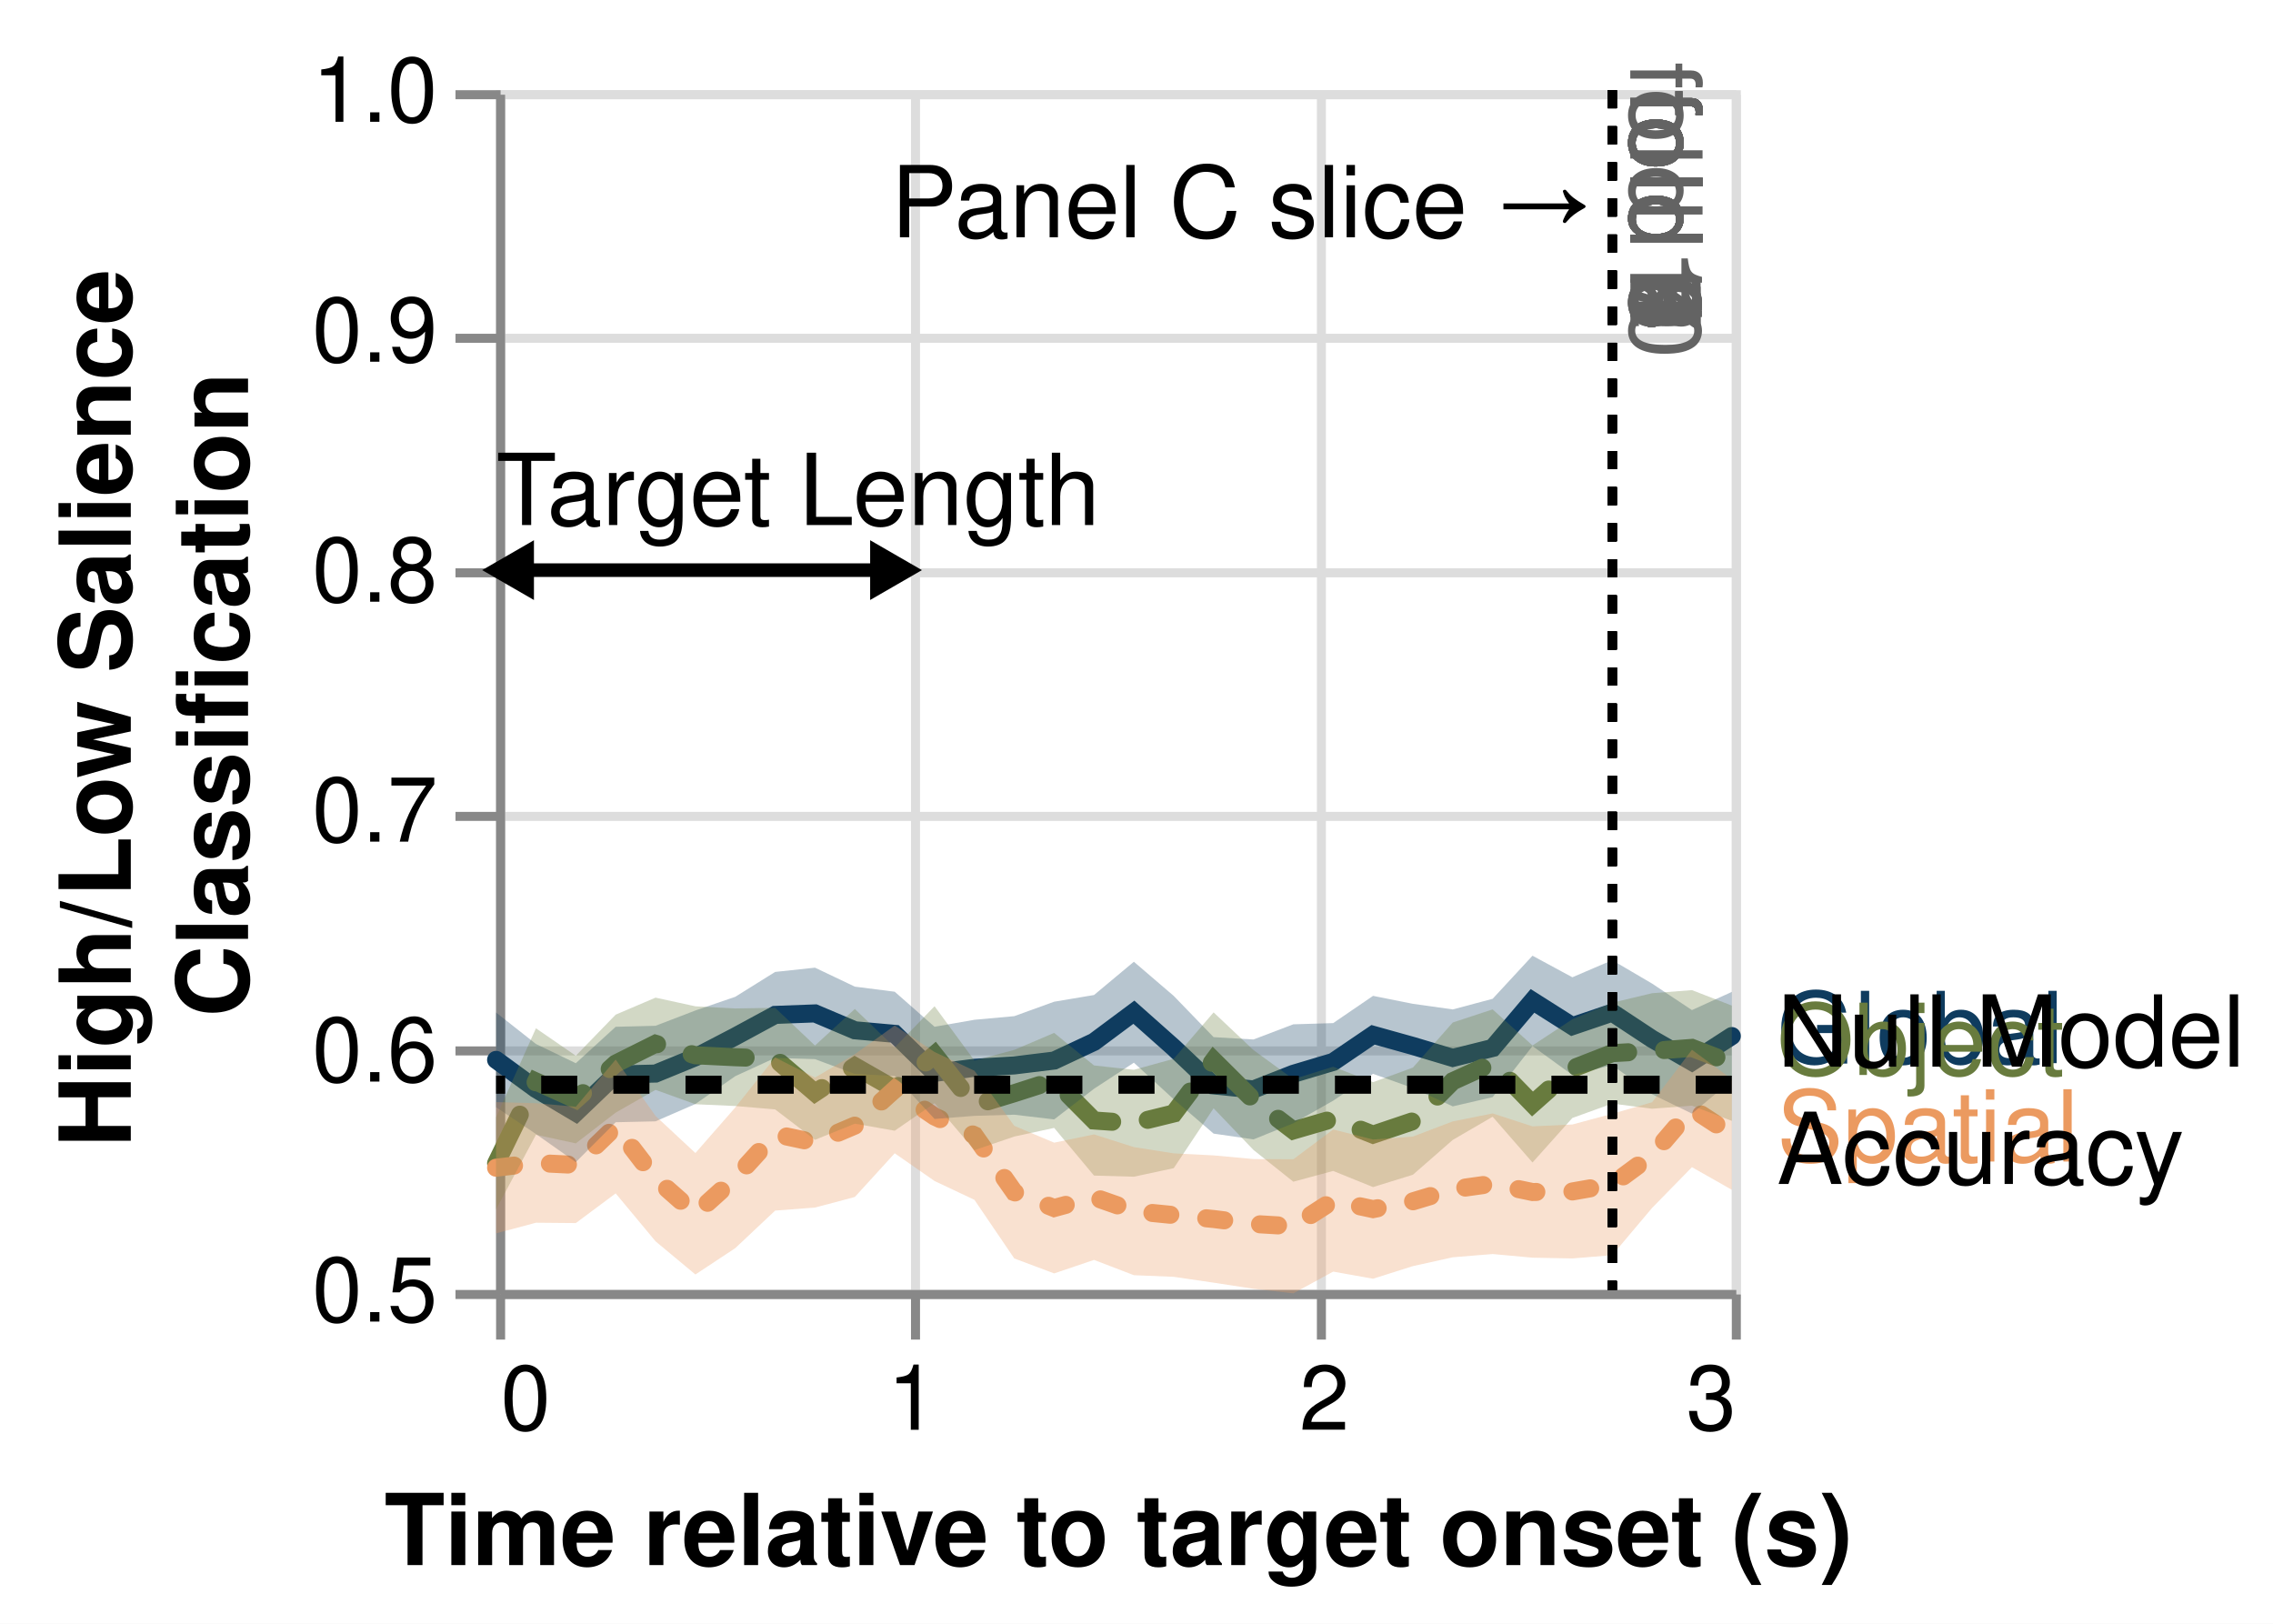
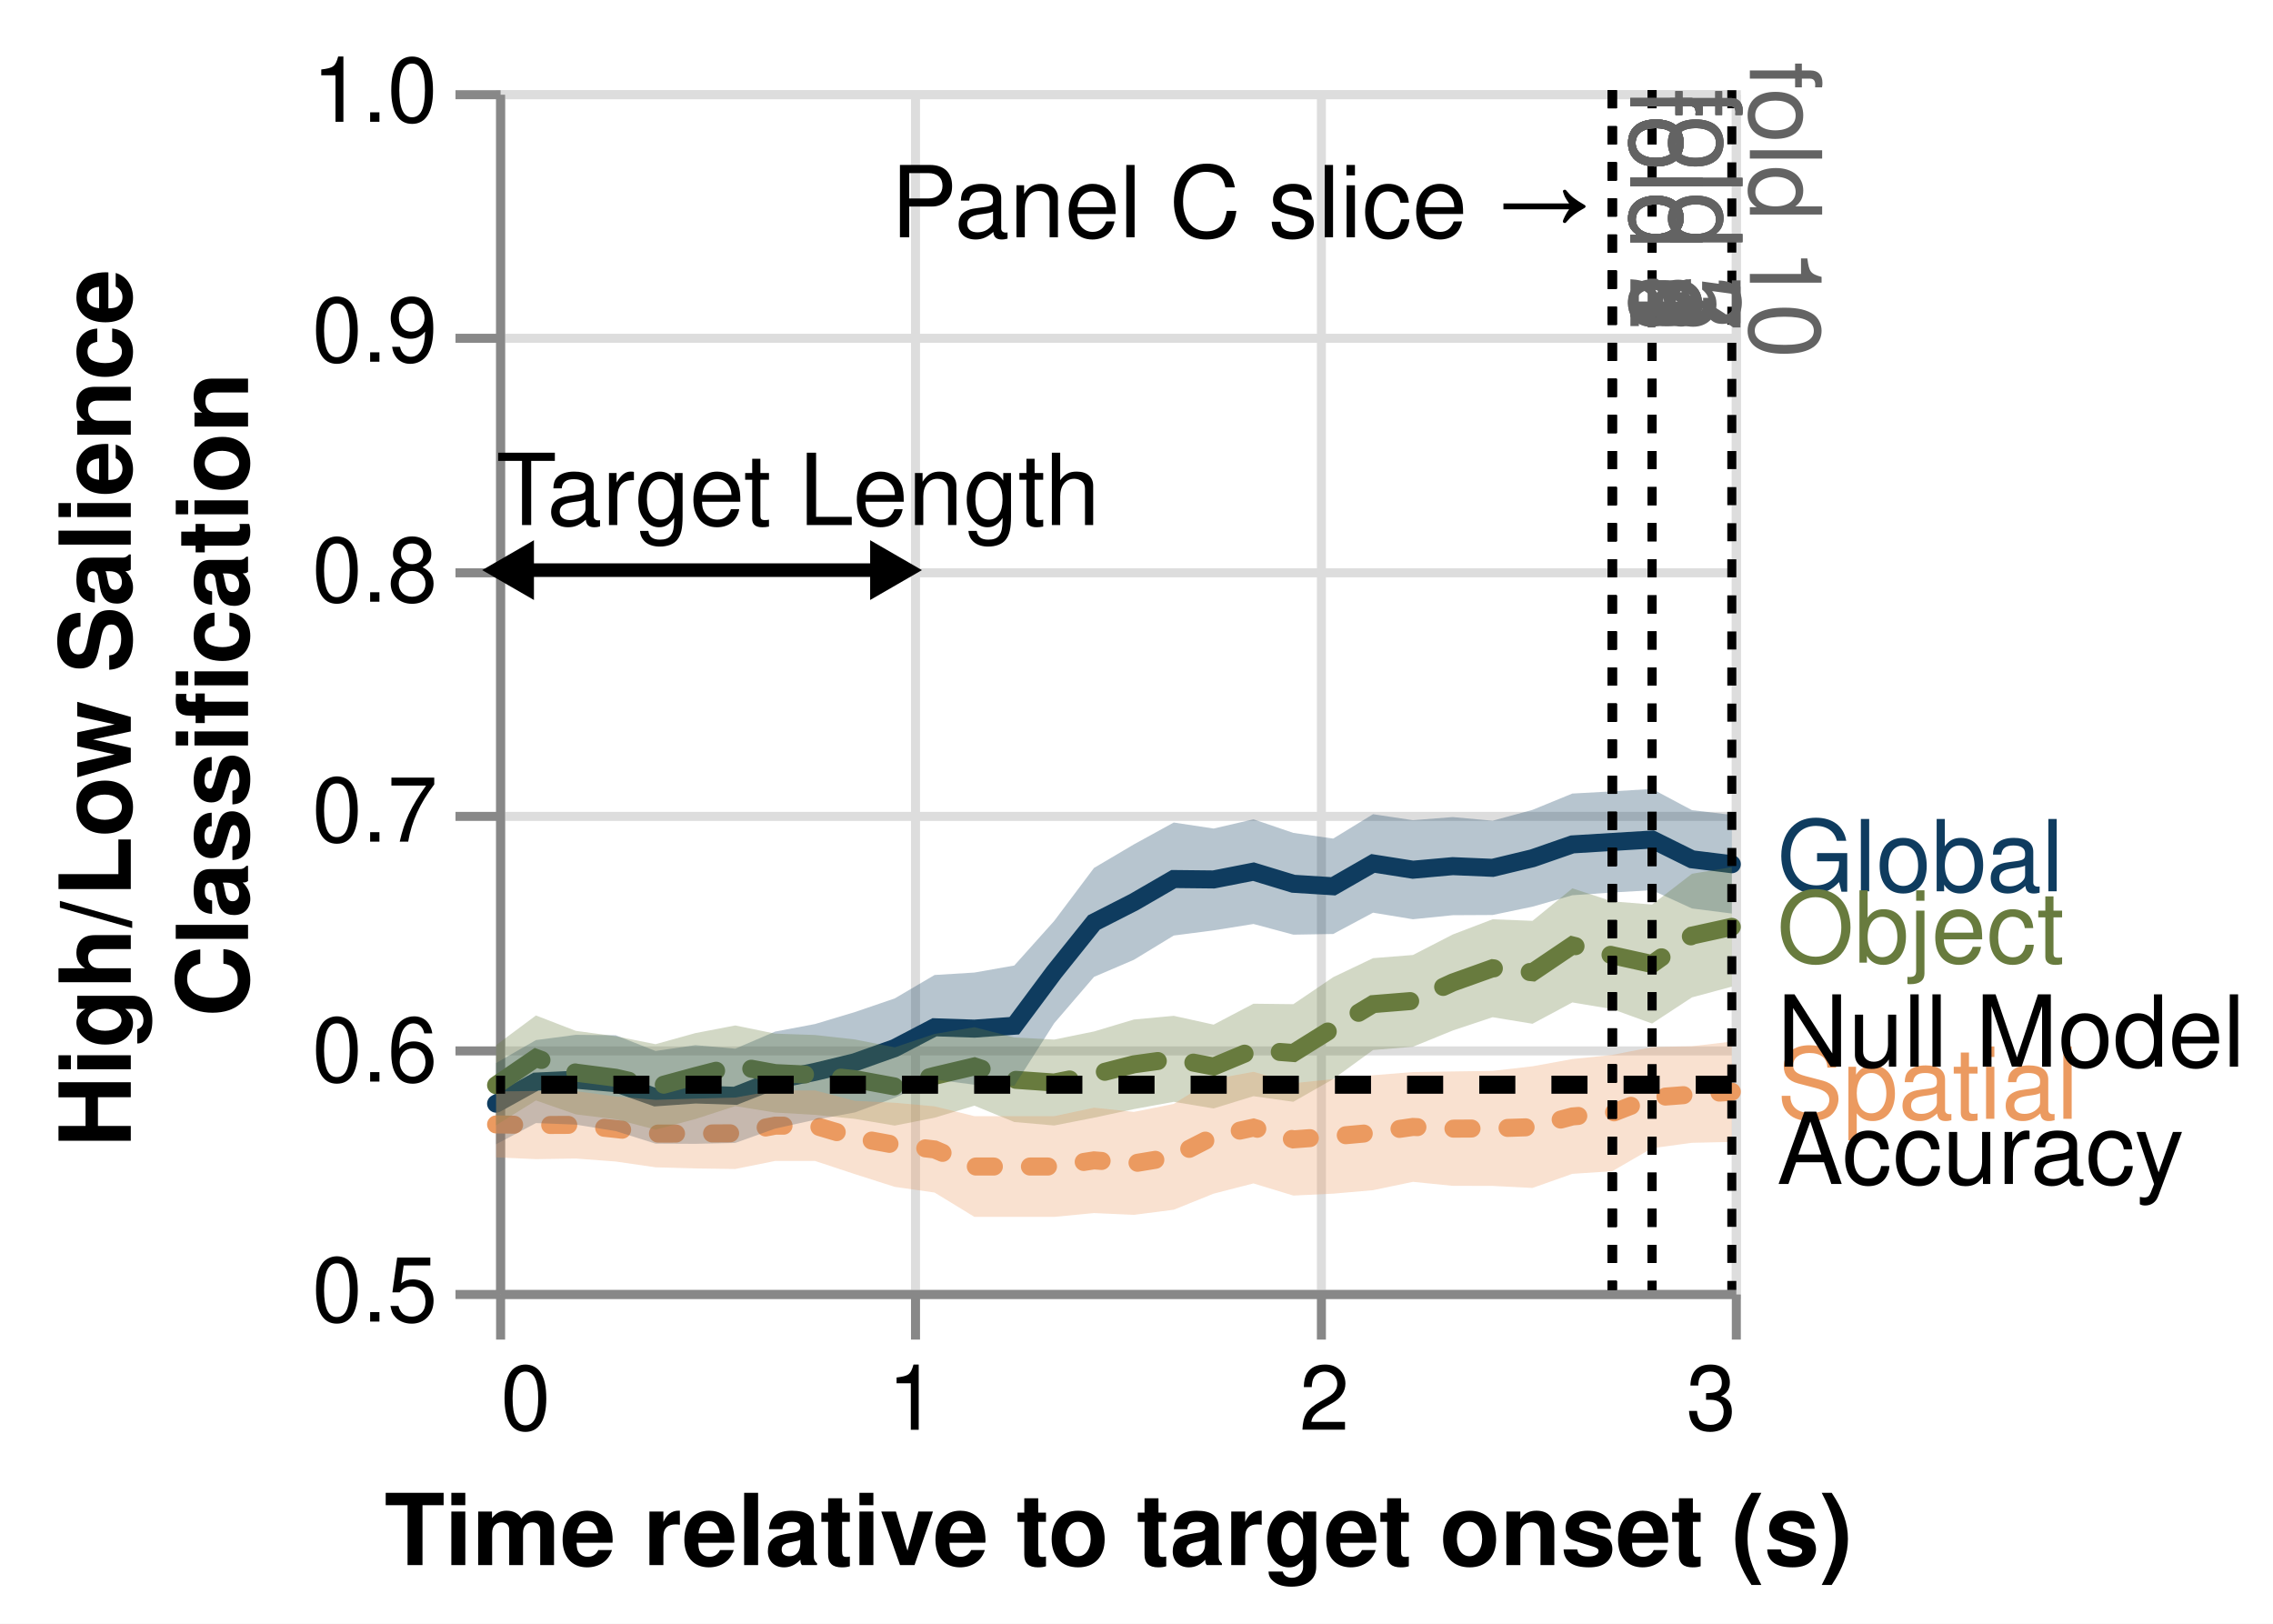
<svg xmlns="http://www.w3.org/2000/svg" class="marks" width="252" height="180" viewBox="0 0 252 180" version="1.1">
  <rect width="252" height="180" fill="white" />
  <g fill="none" stroke-miterlimit="10" transform="translate(55,10)">
    <g class="mark-group role-frame root" role="graphics-object" aria-roledescription="group mark container">
      <g transform="translate(0,0)">
        <path class="background" aria-hidden="true" d="M0.5,0.5h137v133h-137Z" stroke="#ddd" />
        <g>
          <g class="mark-group role-axis" aria-hidden="true">
            <g transform="translate(0.5,133.5)">
              <path class="background" aria-hidden="true" d="M0,0h0v0h0Z" pointer-events="none" />
              <g>
                <g class="mark-rule role-axis-grid" pointer-events="none">
                  <line transform="translate(0,-133)" x2="0" y2="133" stroke="#ddd" stroke-width="1" opacity="1" />
                  <line transform="translate(46,-133)" x2="0" y2="133" stroke="#ddd" stroke-width="1" opacity="1" />
                  <line transform="translate(91,-133)" x2="0" y2="133" stroke="#ddd" stroke-width="1" opacity="1" />
                  <line transform="translate(137,-133)" x2="0" y2="133" stroke="#ddd" stroke-width="1" opacity="1" />
                </g>
              </g>
              <path class="foreground" aria-hidden="true" d="" pointer-events="none" display="none" />
            </g>
          </g>
          <g class="mark-group role-axis" aria-hidden="true">
            <g transform="translate(0.5,0.5)">
              <path class="background" aria-hidden="true" d="M0,0h0v0h0Z" pointer-events="none" />
              <g>
                <g class="mark-rule role-axis-grid" pointer-events="none">
                  <line transform="translate(0,133)" x2="137" y2="0" stroke="#ddd" stroke-width="1" opacity="1" />
                  <line transform="translate(0,106)" x2="137" y2="0" stroke="#ddd" stroke-width="1" opacity="1" />
                  <line transform="translate(0,80)" x2="137" y2="0" stroke="#ddd" stroke-width="1" opacity="1" />
                  <line transform="translate(0,53)" x2="137" y2="0" stroke="#ddd" stroke-width="1" opacity="1" />
                  <line transform="translate(0,27)" x2="137" y2="0" stroke="#ddd" stroke-width="1" opacity="1" />
                  <line transform="translate(0,0)" x2="137" y2="0" stroke="#ddd" stroke-width="1" opacity="1" />
                </g>
              </g>
              <path class="foreground" aria-hidden="true" d="" pointer-events="none" display="none" />
            </g>
          </g>
          <g class="mark-group role-axis" role="graphics-symbol" aria-roledescription="axis" aria-label="X-axis titled 'Time relative to target onset (s)' for a linear scale with values from 0.0 to 3.0">
            <g transform="translate(0.5,133.5)">
              <path class="background" aria-hidden="true" d="M0,0h0v0h0Z" pointer-events="none" />
              <g>
                <g class="mark-rule role-axis-tick" pointer-events="none">
                  <line transform="translate(0,0)" x2="0" y2="5" stroke="#888" stroke-width="1" opacity="1" />
                  <line transform="translate(46,0)" x2="0" y2="5" stroke="#888" stroke-width="1" opacity="1" />
                  <line transform="translate(91,0)" x2="0" y2="5" stroke="#888" stroke-width="1" opacity="1" />
                  <line transform="translate(137,0)" x2="0" y2="5" stroke="#888" stroke-width="1" opacity="1" />
                </g>
                <g class="mark-text role-axis-label" pointer-events="none">
                  <text text-anchor="start" transform="translate(0,15)" font-family="Helvetica" font-size="10px" fill="#000" opacity="1">0</text>
                  <text text-anchor="middle" transform="translate(45.66667,15)" font-family="Helvetica" font-size="10px" fill="#000" opacity="1">1</text>
                  <text text-anchor="middle" transform="translate(91.33333,15)" font-family="Helvetica" font-size="10px" fill="#000" opacity="1">2</text>
                  <text text-anchor="end" transform="translate(137,15)" font-family="Helvetica" font-size="10px" fill="#000" opacity="1">3</text>
                </g>
                <g class="mark-rule role-axis-domain" pointer-events="none">
                  <line transform="translate(0,0)" x2="137" y2="0" stroke="#888" stroke-width="1" opacity="1" />
                </g>
                <g class="mark-text role-axis-title" pointer-events="none">
                  <text text-anchor="middle" transform="translate(68.5,30)" font-family="Helvetica" font-size="11px" font-weight="bold" fill="#000" opacity="1">Time relative to target onset (s)</text>
                </g>
              </g>
              <path class="foreground" aria-hidden="true" d="" pointer-events="none" display="none" />
            </g>
          </g>
          <g class="mark-group role-axis" role="graphics-symbol" aria-roledescription="axis" aria-label="Y-axis titled 'High/Low Salience Classification' for a linear scale with values from 0.5 to 1.0">
            <g transform="translate(0.5,0.5)">
              <path class="background" aria-hidden="true" d="M0,0h0v0h0Z" pointer-events="none" />
              <g>
                <g class="mark-rule role-axis-tick" pointer-events="none">
                  <line transform="translate(0,133)" x2="-5" y2="0" stroke="#888" stroke-width="1" opacity="1" />
                  <line transform="translate(0,106)" x2="-5" y2="0" stroke="#888" stroke-width="1" opacity="1" />
                  <line transform="translate(0,80)" x2="-5" y2="0" stroke="#888" stroke-width="1" opacity="1" />
                  <line transform="translate(0,53)" x2="-5" y2="0" stroke="#888" stroke-width="1" opacity="1" />
                  <line transform="translate(0,27)" x2="-5" y2="0" stroke="#888" stroke-width="1" opacity="1" />
                  <line transform="translate(0,0)" x2="-5" y2="0" stroke="#888" stroke-width="1" opacity="1" />
                </g>
                <g class="mark-text role-axis-label" pointer-events="none">
                  <text text-anchor="end" transform="translate(-7,136)" font-family="Helvetica" font-size="10px" fill="#000" opacity="1">0.5</text>
                  <text text-anchor="end" transform="translate(-7,109.4)" font-family="Helvetica" font-size="10px" fill="#000" opacity="1">0.6</text>
                  <text text-anchor="end" transform="translate(-7,82.8)" font-family="Helvetica" font-size="10px" fill="#000" opacity="1">0.7</text>
                  <text text-anchor="end" transform="translate(-7,56.2)" font-family="Helvetica" font-size="10px" fill="#000" opacity="1">0.8</text>
                  <text text-anchor="end" transform="translate(-7,29.6)" font-family="Helvetica" font-size="10px" fill="#000" opacity="1">0.9</text>
                  <text text-anchor="end" transform="translate(-7,3)" font-family="Helvetica" font-size="10px" fill="#000" opacity="1">1.0</text>
                </g>
                <g class="mark-rule role-axis-domain" pointer-events="none">
                  <line transform="translate(0,133)" x2="0" y2="-133" stroke="#888" stroke-width="1" opacity="1" />
                </g>
                <g class="mark-text role-axis-title" pointer-events="none">
                  <text text-anchor="middle" transform="translate(-39,66.5) rotate(-90) translate(0,-2)" font-family="Helvetica" font-size="11px" font-weight="bold" fill="#000" opacity="1">
                    <tspan>High/Low Salience</tspan>
                    <tspan x="0" dy="13">Classification</tspan>
                  </text>
                </g>
              </g>
              <path class="foreground" aria-hidden="true" d="" pointer-events="none" display="none" />
            </g>
          </g>
          <g class="mark-group role-scope layer_0_layer_0_pathgroup" role="graphics-object" aria-roledescription="group mark container">
            <g transform="translate(0,0)">
              <path class="background" aria-hidden="true" d="M0,0h137v133h-137Z" />
              <g>
                <g class="mark-line role-mark layer_0_layer_0_marks" role="graphics-object" aria-roledescription="line mark container">
-                   <path aria-label="condition: global; Time relative to target onset (s): 0; High/Low Salience, Classification: 0.595892243402" role="graphics-symbol" aria-roledescription="line mark" d="M0,107.493L4.419,110.721L8.839,113.345L13.258,109.115L17.677,109.01L22.097,107.2L26.516,104.9L30.935,102.508L35.355,102.342L39.774,104.213L44.194,104.608L48.613,108.933L53.032,108.372L57.452,108.108L61.871,107.569L66.29,105.499L70.71,102.21L75.129,106.134L79.548,110.32L83.968,110.77L88.387,109.037L92.806,107.717L97.226,104.716L101.645,105.949L106.065,107.274L110.484,106.173L114.903,100.954L119.323,103.753L123.742,102.255L128.161,105.171L132.581,107.712L137,104.853" stroke="#0F3C5F" stroke-width="2" stroke-linecap="round" stroke-dasharray="1,0" />
+                   <path aria-label="condition: global; Time relative to target onset (s): 0; High/Low Salience, Classification: 0.577647755074" role="graphics-symbol" aria-roledescription="line mark" d="M0,112.346L4.419,109.899L8.839,109.694L13.258,110.075L17.677,111.642L22.097,111.329L26.516,111.476L30.935,109.735L35.355,108.827L39.774,107.756L44.194,106.186L48.613,103.879L53.032,104.03L57.452,103.706L61.871,97.765L66.29,92.254L70.71,90.002L75.129,87.445L79.548,87.492L83.968,86.627L88.387,87.971L92.806,88.249L97.226,85.716L101.645,86.412L106.065,86.016L110.484,86.205L114.903,85.143L119.323,83.606L123.742,83.334L128.161,83.068L132.581,85.258L137,85.803" stroke="#0F3C5F" stroke-width="2" stroke-linecap="round" stroke-dasharray="1,0" />
                </g>
              </g>
              <path class="foreground" aria-hidden="true" d="" display="none" />
            </g>
            <g transform="translate(0,0)">
              <path class="background" aria-hidden="true" d="M0,0h137v133h-137Z" />
              <g>
                <g class="mark-line role-mark layer_0_layer_0_marks" role="graphics-object" aria-roledescription="line mark container">
-                   <path aria-label="condition: object; Time relative to target onset (s): 0; High/Low Salience, Classification: 0.55277441053" role="graphics-symbol" aria-roledescription="line mark" d="M0,118.962L4.419,109.893L8.839,111.893L13.258,107.911L17.677,105.707L22.097,106.983L26.516,107.2L30.935,107.352L35.355,111.129L39.774,108.205L44.194,110.73L48.613,106.921L53.032,112.533L57.452,111.188L61.871,109.767L66.29,114.214L70.71,114.519L75.129,113.434L79.548,107.545L83.968,111.94L88.387,115.315L92.806,114.028L97.226,115.779L101.645,114.287L106.065,109.855L110.484,107.846L114.903,112.382L119.323,108.461L123.742,106.748L128.161,106.505L132.581,106.165L137,107.865" stroke="#687B3E" stroke-width="2" stroke-linecap="round" stroke-dasharray="6,4" />
+                   <path aria-label="condition: object; Time relative to target onset (s): 0; High/Low Salience, Classification: 0.585340665492" role="graphics-symbol" aria-roledescription="line mark" d="M0,110.299L4.419,107.281L8.839,108.907L13.258,109.473L17.677,110.491L22.097,109.289L26.516,108.148L30.935,108.959L35.355,109.161L39.774,109.63L44.194,110.441L48.613,109.261L53.032,108.219L57.452,109.695L61.871,110.005L66.29,109.124L70.71,107.985L75.129,107.377L79.548,108.231L83.968,106.392L88.387,106.729L92.806,103.972L97.226,101.31L101.645,100.952L106.065,98.914L110.484,97.335L114.903,97.784L119.323,94.801L123.742,95.893L128.161,96.868L132.581,93.713L137,92.748" stroke="#687B3E" stroke-width="2" stroke-linecap="round" stroke-dasharray="6,4" />
                </g>
              </g>
              <path class="foreground" aria-hidden="true" d="" display="none" />
            </g>
            <g transform="translate(0,0)">
              <path class="background" aria-hidden="true" d="M0,0h137v133h-137Z" />
              <g>
                <g class="mark-line role-mark layer_0_layer_0_marks" role="graphics-object" aria-roledescription="line mark container">
-                   <path aria-label="condition: spatial; Time relative to target onset (s): 0; High/Low Salience, Classification: 0.550945768058" role="graphics-symbol" aria-roledescription="line mark" d="M0,119.448L4.419,118.919L8.839,119.137L13.258,114.876L17.677,120.654L22.097,124.552L26.516,120.567L30.935,115.713L35.355,116.659L39.774,114.776L44.194,110.766L48.613,113.771L53.032,115.854L57.452,122.157L61.871,123.917L66.29,122.711L70.71,124.262L75.129,124.7L79.548,125.135L83.968,125.679L88.387,125.941L92.806,123.087L97.226,124.038L101.645,123.174L106.065,121.843L110.484,121.221L114.903,122.141L119.323,122.08L123.742,121.306L128.161,118.049L132.581,112.879L137,115.763" stroke="#EB9A60" stroke-width="2" stroke-linecap="round" stroke-dasharray="2,4" />
+                   <path aria-label="condition: spatial; Time relative to target onset (s): 0; High/Low Salience, Classification: 0.568987180322" role="graphics-symbol" aria-roledescription="line mark" d="M0,114.649L4.419,114.718L8.839,114.695L13.258,115.154L17.677,115.664L22.097,115.659L26.516,115.63L30.935,114.788L35.355,114.788L39.774,116.095L44.194,116.908L48.613,117.422L53.032,119.315L57.452,119.315L61.871,119.315L66.29,118.633L70.71,118.966L75.129,118.237L79.548,115.973L83.968,115.002L88.387,116.306L92.806,115.973L97.226,115.567L101.645,114.928L106.065,115.116L110.484,115.089L114.903,114.946L119.323,113.763L123.742,113.39L128.161,111.676L132.581,111.331L137,111.026" stroke="#EB9A60" stroke-width="2" stroke-linecap="round" stroke-dasharray="2,4" />
                </g>
              </g>
              <path class="foreground" aria-hidden="true" d="" display="none" />
            </g>
          </g>
          <g class="mark-group role-scope layer_0_layer_1_layer_0_pathgroup" role="graphics-object" aria-roledescription="group mark container">
            <g transform="translate(0,0)">
              <path class="background" aria-hidden="true" d="M0,0h137v133h-137Z" />
              <g>
                <g class="mark-area role-mark layer_0_layer_1_layer_0_marks" role="graphics-object" aria-roledescription="area mark container">
-                   <path aria-label="High/Low Salience, Classification: 0.576159562999; upper_corrected_mean: 0.615624923805; condition: global; winstart: 0; Mean of corrected_mean: 0.595892243402; Mean + stderr of corrected_mean: 0.615624923805; Mean - stderr of corrected_mean: 0.576159562999" role="graphics-symbol" aria-roledescription="errorband" d="M0,112.742L4.419,115.712L8.839,118.83L13.258,114.406L17.677,114.307L22.097,112.384L26.516,109.299L30.935,107.272L35.355,107.413L39.774,109.052L44.194,109.278L48.613,114.043L53.032,113.697L57.452,113.571L61.871,114.093L66.29,110.696L70.71,107.805L75.129,111.866L79.548,115.667L83.968,116.308L88.387,114.523L92.806,112.017L97.226,109.037L101.645,110.619L106.065,112.648L110.484,111.623L114.903,105.963L119.323,109.169L123.742,108.069L128.161,111.306L132.581,113.452L137,109.749L137,99.958L132.581,101.973L128.161,99.036L123.742,96.44L119.323,98.336L114.903,95.946L110.484,100.723L106.065,101.9L101.645,101.278L97.226,100.396L92.806,103.417L88.387,103.551L83.968,105.232L79.548,104.973L75.129,100.403L70.71,96.615L66.29,100.303L61.871,101.045L57.452,102.645L53.032,103.047L48.613,103.823L44.194,99.938L39.774,99.374L35.355,97.271L30.935,97.744L26.516,100.501L22.097,102.016L17.677,103.714L13.258,103.825L8.839,107.861L4.419,105.729L0,102.244Z" fill="#0F3C5F" opacity="0.3" />
+                   <path aria-label="High/Low Salience, Classification: 0.560705491752; upper_corrected_mean: 0.594590018396; condition: global; winstart: 0; Mean of corrected_mean: 0.577647755074; Mean + stderr of corrected_mean: 0.594590018396; Mean - stderr of corrected_mean: 0.560705491752" role="graphics-symbol" aria-roledescription="errorband" d="M0,116.852L4.419,114.5L8.839,114.671L13.258,115.387L17.677,116.779L22.097,116.8L26.516,116.701L30.935,115.113L35.355,114.134L39.774,113.321L44.194,111.691L48.613,109.674L53.032,110.247L57.452,110.381L61.871,103.435L66.29,98.293L70.71,96.4L75.129,93.709L79.548,93.136L83.968,92.428L88.387,93.612L92.806,93.538L97.226,91.175L101.645,91.904L106.065,91.455L110.484,91.432L114.903,90.51L119.323,89.244L123.742,88.94L128.161,88.682L132.581,90.708L137,91.271L137,80.336L132.581,79.808L128.161,77.455L123.742,77.728L119.323,77.968L114.903,79.777L110.484,80.979L106.065,80.577L101.645,80.92L97.226,80.258L92.806,82.961L88.387,82.33L83.968,80.825L79.548,81.848L75.129,81.181L70.71,83.605L66.29,86.214L61.871,92.095L57.452,97.031L53.032,97.812L48.613,98.083L44.194,100.681L39.774,102.192L35.355,103.52L30.935,104.357L26.516,106.25L22.097,105.859L17.677,106.505L13.258,104.763L8.839,104.716L4.419,105.299L0,107.839Z" fill="#0F3C5F" opacity="0.3" />
                </g>
              </g>
              <path class="foreground" aria-hidden="true" d="" display="none" />
            </g>
            <g transform="translate(0,0)">
              <path class="background" aria-hidden="true" d="M0,0h137v133h-137Z" />
              <g>
                <g class="mark-area role-mark layer_0_layer_1_layer_0_marks" role="graphics-object" aria-roledescription="area mark container">
-                   <path aria-label="High/Low Salience, Classification: 0.533544947792; upper_corrected_mean: 0.572003873268; condition: object; winstart: 0; Mean of corrected_mean: 0.55277441053; Mean + stderr of corrected_mean: 0.572003873268; Mean - stderr of corrected_mean: 0.533544947792" role="graphics-symbol" aria-roledescription="errorband" d="M0,124.077L4.419,115.795L8.839,116.751L13.258,113.343L17.677,110.819L22.097,112.41L26.516,112.607L30.935,112.983L35.355,116.356L39.774,114.564L44.194,115.346L48.613,112.295L53.032,117.5L57.452,115.992L61.871,115.033L66.29,120.32L70.71,120.444L75.129,119.498L79.548,112.862L83.968,117.478L88.387,120.998L92.806,119.805L97.226,121.595L101.645,120.226L106.065,116.363L110.484,113.797L114.903,118.869L119.323,113.933L123.742,112.339L128.161,112.908L132.581,112.57L137,114.257L137,101.473L132.581,99.76L128.161,100.102L123.742,101.157L119.323,102.988L114.903,105.895L110.484,101.895L106.065,103.347L101.645,108.347L97.226,109.964L92.806,108.251L88.387,109.631L83.968,106.402L79.548,102.228L75.129,107.369L70.71,108.594L66.29,108.108L61.871,104.5L57.452,106.383L53.032,107.567L48.613,101.546L44.194,106.114L39.774,101.846L35.355,105.902L30.935,101.72L26.516,101.793L22.097,101.555L17.677,100.594L13.258,102.48L8.839,107.035L4.419,103.991L0,113.847Z" fill="#687B3E" opacity="0.3" />
+                   <path aria-label="High/Low Salience, Classification: 0.568646918604; upper_corrected_mean: 0.60203441238; condition: object; winstart: 0; Mean of corrected_mean: 0.585340665492; Mean + stderr of corrected_mean: 0.60203441238; Mean - stderr of corrected_mean: 0.568646918604" role="graphics-symbol" aria-roledescription="errorband" d="M0,114.74L4.419,111.993L8.839,113.536L13.258,114.076L17.677,115.227L22.097,114.055L26.516,112.619L30.935,113.335L35.355,113.588L39.774,114.033L44.194,114.779L48.613,113.907L53.032,112.568L57.452,114.382L61.871,114.767L66.29,113.904L70.71,112.952L75.129,112.143L79.548,112.877L83.968,111.517L88.387,112.139L92.806,109.62L97.226,106.401L101.645,106.039L106.065,104.237L110.484,102.764L114.903,103.49L119.323,101.125L123.742,101.863L128.161,103.464L132.581,100.566L137,99.375L137,86.122L132.581,86.86L128.161,90.273L123.742,89.922L119.323,88.477L114.903,92.079L110.484,91.907L106.065,93.592L101.645,95.866L97.226,96.218L92.806,98.324L88.387,101.318L83.968,101.267L79.548,103.585L75.129,102.61L70.71,103.019L66.29,104.344L61.871,105.243L57.452,105.008L53.032,103.871L48.613,104.616L44.194,106.103L39.774,105.227L35.355,104.734L30.935,104.583L26.516,103.677L22.097,104.524L17.677,105.754L13.258,104.87L8.839,104.277L4.419,102.569L0,105.859Z" fill="#687B3E" opacity="0.3" />
                </g>
              </g>
              <path class="foreground" aria-hidden="true" d="" display="none" />
            </g>
            <g transform="translate(0,0)">
              <path class="background" aria-hidden="true" d="M0,0h137v133h-137Z" />
              <g>
                <g class="mark-area role-mark layer_0_layer_1_layer_0_marks" role="graphics-object" aria-roledescription="area mark container">
-                   <path aria-label="High/Low Salience, Classification: 0.523605703969; upper_corrected_mean: 0.578285832147; condition: spatial; winstart: 0; Mean of corrected_mean: 0.550945768058; Mean + stderr of corrected_mean: 0.578285832147; Mean - stderr of corrected_mean: 0.523605703969" role="graphics-symbol" aria-roledescription="errorband" d="M0,126.721L4.419,125.544L8.839,125.583L13.258,122.293L17.677,127.603L22.097,131.284L26.516,128.363L30.935,124.201L35.355,123.864L39.774,122.691L44.194,117.847L48.613,120.921L53.032,123.007L57.452,129.506L61.871,131.164L66.29,129.667L70.71,131.36L75.129,131.543L79.548,132.189L83.968,132.87L88.387,133.372L92.806,130.964L97.226,131.754L101.645,130.355L106.065,129.376L110.484,129.015L114.903,129.42L119.323,129.504L123.742,129.145L128.161,123.905L132.581,119.386L137,121.894L137,109.631L132.581,106.373L128.161,112.192L123.742,113.467L119.323,114.656L114.903,114.862L110.484,113.428L106.065,114.311L101.645,115.993L97.226,116.321L92.806,115.21L88.387,118.51L83.968,118.487L79.548,118.081L75.129,117.857L70.71,117.164L66.29,115.755L61.871,116.67L57.452,114.808L53.032,108.701L48.613,106.621L44.194,103.685L39.774,106.861L35.355,109.454L30.935,107.224L26.516,112.771L22.097,117.82L17.677,113.705L13.258,107.459L8.839,112.69L4.419,112.294L0,112.176Z" fill="#EB9A60" opacity="0.3" />
+                   <path aria-label="High/Low Salience, Classification: 0.555250801934; upper_corrected_mean: 0.58272355871; condition: spatial; winstart: 0; Mean of corrected_mean: 0.568987180322; Mean + stderr of corrected_mean: 0.58272355871; Mean - stderr of corrected_mean: 0.555250801934" role="graphics-symbol" aria-roledescription="errorband" d="M0,118.303L4.419,118.495L8.839,118.428L13.258,118.76L17.677,119.403L22.097,119.528L26.516,119.588L30.935,118.697L35.355,118.697L39.774,120.157L44.194,121.568L48.613,122.199L53.032,124.898L57.452,124.898L61.871,124.898L66.29,124.474L70.71,124.672L75.129,124.104L79.548,122.323L83.968,121.188L88.387,122.535L92.806,122.323L97.226,121.937L101.645,121.013L106.065,121.456L110.484,121.464L114.903,121.689L119.323,120.125L123.742,119.838L128.161,117.278L132.581,116.685L137,116.588L137,105.464L132.581,105.977L128.161,106.075L123.742,106.942L119.323,107.401L114.903,108.204L110.484,108.715L106.065,108.776L101.645,108.844L97.226,109.197L92.806,109.624L88.387,110.077L83.968,108.815L79.548,109.624L75.129,112.371L70.71,113.259L66.29,112.792L61.871,113.732L57.452,113.732L53.032,113.732L48.613,112.645L44.194,112.248L39.774,112.033L35.355,110.878L30.935,110.878L26.516,111.672L22.097,111.789L17.677,111.924L13.258,111.549L8.839,110.963L4.419,110.941L0,110.996Z" fill="#EB9A60" opacity="0.3" />
                </g>
              </g>
              <path class="foreground" aria-hidden="true" d="" display="none" />
            </g>
          </g>
          <g class="mark-text role-mark layer_0_layer_2_marks" role="graphics-object" aria-roledescription="text mark container">
-             <text aria-label="condition: global; Mean of corrected_mean: 0.605814096847; condition_label: Global" role="graphics-symbol" aria-roledescription="text mark" text-anchor="start" transform="translate(142,107.8535)" font-family="Helvetica" font-size="11px" fill="#0F3C5F">Global</text>
-             <text aria-label="condition: object; Mean of corrected_mean: 0.600883356356; condition_label: Object" role="graphics-symbol" aria-roledescription="text mark" text-anchor="start" transform="translate(142,109.165)" font-family="Helvetica" font-size="11px" fill="#687B3E">Object</text>
-             <text aria-label="condition: spatial; Mean of corrected_mean: 0.564801169663; condition_label: Spatial" role="graphics-symbol" aria-roledescription="text mark" text-anchor="start" transform="translate(142,118.7629)" font-family="Helvetica" font-size="11px" fill="#EB9A60">Spatial</text>
+             <text aria-label="condition: global; Mean of corrected_mean: 0.677430451281; condition_label: Global" role="graphics-symbol" aria-roledescription="text mark" text-anchor="start" transform="translate(142,88.8035)" font-family="Helvetica" font-size="11px" fill="#0F3C5F">Global</text>
+             <text aria-label="condition: object; Mean of corrected_mean: 0.647697223915; condition_label: Object" role="graphics-symbol" aria-roledescription="text mark" text-anchor="start" transform="translate(142,96.71254)" font-family="Helvetica" font-size="11px" fill="#687B3E">Object</text>
+             <text aria-label="condition: spatial; Mean of corrected_mean: 0.582608987727; condition_label: Spatial" role="graphics-symbol" aria-roledescription="text mark" text-anchor="start" transform="translate(142,114.026)" font-family="Helvetica" font-size="11px" fill="#EB9A60">Spatial</text>
          </g>
          <g class="mark-rule role-mark layer_0_layer_3_layer_0_marks" role="graphics-object" aria-roledescription="rule mark container">
            <line aria-label="best: 2.70967741935" role="graphics-symbol" aria-roledescription="rule mark" transform="translate(123.7419,0)" x2="0" y2="133" stroke="black" stroke-dasharray="2,2" />
            <line aria-label="best: 2.70967741935" role="graphics-symbol" aria-roledescription="rule mark" transform="translate(123.7419,0)" x2="0" y2="133" stroke="black" stroke-dasharray="2,2" />
-             <line aria-label="best: 2.70967741935" role="graphics-symbol" aria-roledescription="rule mark" transform="translate(123.7419,0)" x2="0" y2="133" stroke="black" stroke-dasharray="2,2" />
-             <line aria-label="best: 2.70967741935" role="graphics-symbol" aria-roledescription="rule mark" transform="translate(123.7419,0)" x2="0" y2="133" stroke="black" stroke-dasharray="2,2" />
-             <line aria-label="best: 2.70967741935" role="graphics-symbol" aria-roledescription="rule mark" transform="translate(123.7419,0)" x2="0" y2="133" stroke="black" stroke-dasharray="2,2" />
-             <line aria-label="best: 2.70967741935" role="graphics-symbol" aria-roledescription="rule mark" transform="translate(123.7419,0)" x2="0" y2="133" stroke="black" stroke-dasharray="2,2" />
-             <line aria-label="best: 2.70967741935" role="graphics-symbol" aria-roledescription="rule mark" transform="translate(123.7419,0)" x2="0" y2="133" stroke="black" stroke-dasharray="2,2" />
-             <line aria-label="best: 2.70967741935" role="graphics-symbol" aria-roledescription="rule mark" transform="translate(123.7419,0)" x2="0" y2="133" stroke="black" stroke-dasharray="2,2" />
-             <line aria-label="best: 2.70967741935" role="graphics-symbol" aria-roledescription="rule mark" transform="translate(123.7419,0)" x2="0" y2="133" stroke="black" stroke-dasharray="2,2" />
-             <line aria-label="best: 2.70967741935" role="graphics-symbol" aria-roledescription="rule mark" transform="translate(123.7419,0)" x2="0" y2="133" stroke="black" stroke-dasharray="2,2" />
+             <line aria-label="best: 2.8064516129" role="graphics-symbol" aria-roledescription="rule mark" transform="translate(128.1613,0)" x2="0" y2="133" stroke="black" stroke-dasharray="2,2" />
+             <line aria-label="best: 2.70967741935" role="graphics-symbol" aria-roledescription="rule mark" transform="translate(123.7419,0)" x2="0" y2="133" stroke="black" stroke-dasharray="2,2" />
+             <line aria-label="best: 2.8064516129" role="graphics-symbol" aria-roledescription="rule mark" transform="translate(128.1613,0)" x2="0" y2="133" stroke="black" stroke-dasharray="2,2" />
+             <line aria-label="best: 2.70967741935" role="graphics-symbol" aria-roledescription="rule mark" transform="translate(123.7419,0)" x2="0" y2="133" stroke="black" stroke-dasharray="2,2" />
+             <line aria-label="best: 2.8064516129" role="graphics-symbol" aria-roledescription="rule mark" transform="translate(128.1613,0)" x2="0" y2="133" stroke="black" stroke-dasharray="2,2" />
+             <line aria-label="best: 2.70967741935" role="graphics-symbol" aria-roledescription="rule mark" transform="translate(123.7419,0)" x2="0" y2="133" stroke="black" stroke-dasharray="2,2" />
+             <line aria-label="best: 2.70967741935" role="graphics-symbol" aria-roledescription="rule mark" transform="translate(123.7419,0)" x2="0" y2="133" stroke="black" stroke-dasharray="2,2" />
+             <line aria-label="best: 3" role="graphics-symbol" aria-roledescription="rule mark" transform="translate(137,0)" x2="0" y2="133" stroke="black" stroke-dasharray="2,2" />
          </g>
          <g class="mark-text role-mark layer_0_layer_3_layer_1_marks" role="graphics-object" aria-roledescription="text mark container">
            <text aria-label="best: 2.70967741935; fold_label: fold 1" role="graphics-symbol" aria-roledescription="text mark" text-anchor="middle" transform="translate(123.7419,13.3) rotate(90) translate(0,-2)" font-family="Helvetica" font-size="11px" fill="#636363">fold 1</text>
            <text aria-label="best: 2.70967741935; fold_label: fold 2" role="graphics-symbol" aria-roledescription="text mark" text-anchor="middle" transform="translate(123.7419,13.3) rotate(90) translate(0,-2)" font-family="Helvetica" font-size="11px" fill="#636363">fold 2</text>
-             <text aria-label="best: 2.70967741935; fold_label: fold 3" role="graphics-symbol" aria-roledescription="text mark" text-anchor="middle" transform="translate(123.7419,13.3) rotate(90) translate(0,-2)" font-family="Helvetica" font-size="11px" fill="#636363">fold 3</text>
+             <text aria-label="best: 2.8064516129; fold_label: fold 3" role="graphics-symbol" aria-roledescription="text mark" text-anchor="middle" transform="translate(128.1613,13.3) rotate(90) translate(0,-2)" font-family="Helvetica" font-size="11px" fill="#636363">fold 3</text>
            <text aria-label="best: 2.70967741935; fold_label: fold 4" role="graphics-symbol" aria-roledescription="text mark" text-anchor="middle" transform="translate(123.7419,13.3) rotate(90) translate(0,-2)" font-family="Helvetica" font-size="11px" fill="#636363">fold 4</text>
-             <text aria-label="best: 2.70967741935; fold_label: fold 5" role="graphics-symbol" aria-roledescription="text mark" text-anchor="middle" transform="translate(123.7419,13.3) rotate(90) translate(0,-2)" font-family="Helvetica" font-size="11px" fill="#636363">fold 5</text>
+             <text aria-label="best: 2.8064516129; fold_label: fold 5" role="graphics-symbol" aria-roledescription="text mark" text-anchor="middle" transform="translate(128.1613,13.3) rotate(90) translate(0,-2)" font-family="Helvetica" font-size="11px" fill="#636363">fold 5</text>
            <text aria-label="best: 2.70967741935; fold_label: fold 6" role="graphics-symbol" aria-roledescription="text mark" text-anchor="middle" transform="translate(123.7419,13.3) rotate(90) translate(0,-2)" font-family="Helvetica" font-size="11px" fill="#636363">fold 6</text>
-             <text aria-label="best: 2.70967741935; fold_label: fold 7" role="graphics-symbol" aria-roledescription="text mark" text-anchor="middle" transform="translate(123.7419,13.3) rotate(90) translate(0,-2)" font-family="Helvetica" font-size="11px" fill="#636363">fold 7</text>
+             <text aria-label="best: 2.8064516129; fold_label: fold 7" role="graphics-symbol" aria-roledescription="text mark" text-anchor="middle" transform="translate(128.1613,13.3) rotate(90) translate(0,-2)" font-family="Helvetica" font-size="11px" fill="#636363">fold 7</text>
            <text aria-label="best: 2.70967741935; fold_label: fold 8" role="graphics-symbol" aria-roledescription="text mark" text-anchor="middle" transform="translate(123.7419,13.3) rotate(90) translate(0,-2)" font-family="Helvetica" font-size="11px" fill="#636363">fold 8</text>
            <text aria-label="best: 2.70967741935; fold_label: fold 9" role="graphics-symbol" aria-roledescription="text mark" text-anchor="middle" transform="translate(123.7419,13.3) rotate(90) translate(0,-2)" font-family="Helvetica" font-size="11px" fill="#636363">fold 9</text>
-             <text aria-label="best: 2.70967741935; fold_label: fold 10" role="graphics-symbol" aria-roledescription="text mark" text-anchor="middle" transform="translate(123.7419,13.3) rotate(90) translate(0,-2)" font-family="Helvetica" font-size="11px" fill="#636363">fold 10</text>
+             <text aria-label="best: 3; fold_label: fold 10" role="graphics-symbol" aria-roledescription="text mark" text-anchor="middle" transform="translate(137,13.3) rotate(90) translate(0,-2)" font-family="Helvetica" font-size="11px" fill="#636363">fold 10</text>
          </g>
          <g class="mark-text role-mark layer_0_layer_4_layer_0_marks" role="graphics-object" aria-roledescription="text mark container">
            <text text-anchor="end" transform="translate(121.7419,16.3)" font-family="Helvetica" font-size="11px" fill="black">Panel C slice →</text>
          </g>
          <g class="mark-text role-mark layer_0_layer_5_layer_0_marks" role="graphics-object" aria-roledescription="text mark container">
            <text text-anchor="start" transform="translate(142,108.2455)" font-family="Helvetica" font-size="11px" fill="black">
              <tspan>Null Model</tspan>
              <tspan x="0" dy="13">Accuracy</tspan>
            </text>
          </g>
          <g class="mark-rule role-mark layer_0_layer_6_layer_0_marks" role="graphics-symbol" aria-roledescription="rule mark container">
            <line transform="translate(137,110.2455)" x2="-137" y2="0" stroke="black" stroke-width="2" stroke-dasharray="4,4" />
          </g>
          <g class="mark-line role-mark layer_0_layer_7_layer_0_marks" role="graphics-object" aria-roledescription="line mark container">
            <path aria-label="x: 0.05; y: 0.8" role="graphics-symbol" aria-roledescription="line mark" d="M2.283,53.2L43.383,53.2" stroke="black" stroke-width="1.5" />
          </g>
          <g class="mark-symbol role-mark layer_0_layer_7_layer_1_marks" role="graphics-object" aria-roledescription="symbol mark container">
            <path aria-label="x: 0.05; y: 0.8; dir: 270" role="graphics-symbol" aria-roledescription="point" transform="translate(2.283333,53.2) rotate(270)" d="M0,-1.826L-1.581,0.913L1.581,0.913Z" stroke="black" stroke-width="2" opacity="1" />
            <path aria-label="x: 0.95; y: 0.8; dir: 90" role="graphics-symbol" aria-roledescription="point" transform="translate(43.38333,53.2) rotate(90)" d="M0,-1.826L-1.581,0.913L1.581,0.913Z" stroke="black" stroke-width="2" opacity="1" />
          </g>
          <g class="mark-text role-mark layer_0_layer_8_layer_0_marks" role="graphics-object" aria-roledescription="text mark container">
            <text text-anchor="start" transform="translate(0,48.2)" font-family="Helvetica" font-size="11px" fill="black">Target Length</text>
          </g>
        </g>
        <path class="foreground" aria-hidden="true" d="" display="none" />
      </g>
    </g>
  </g>
</svg>
